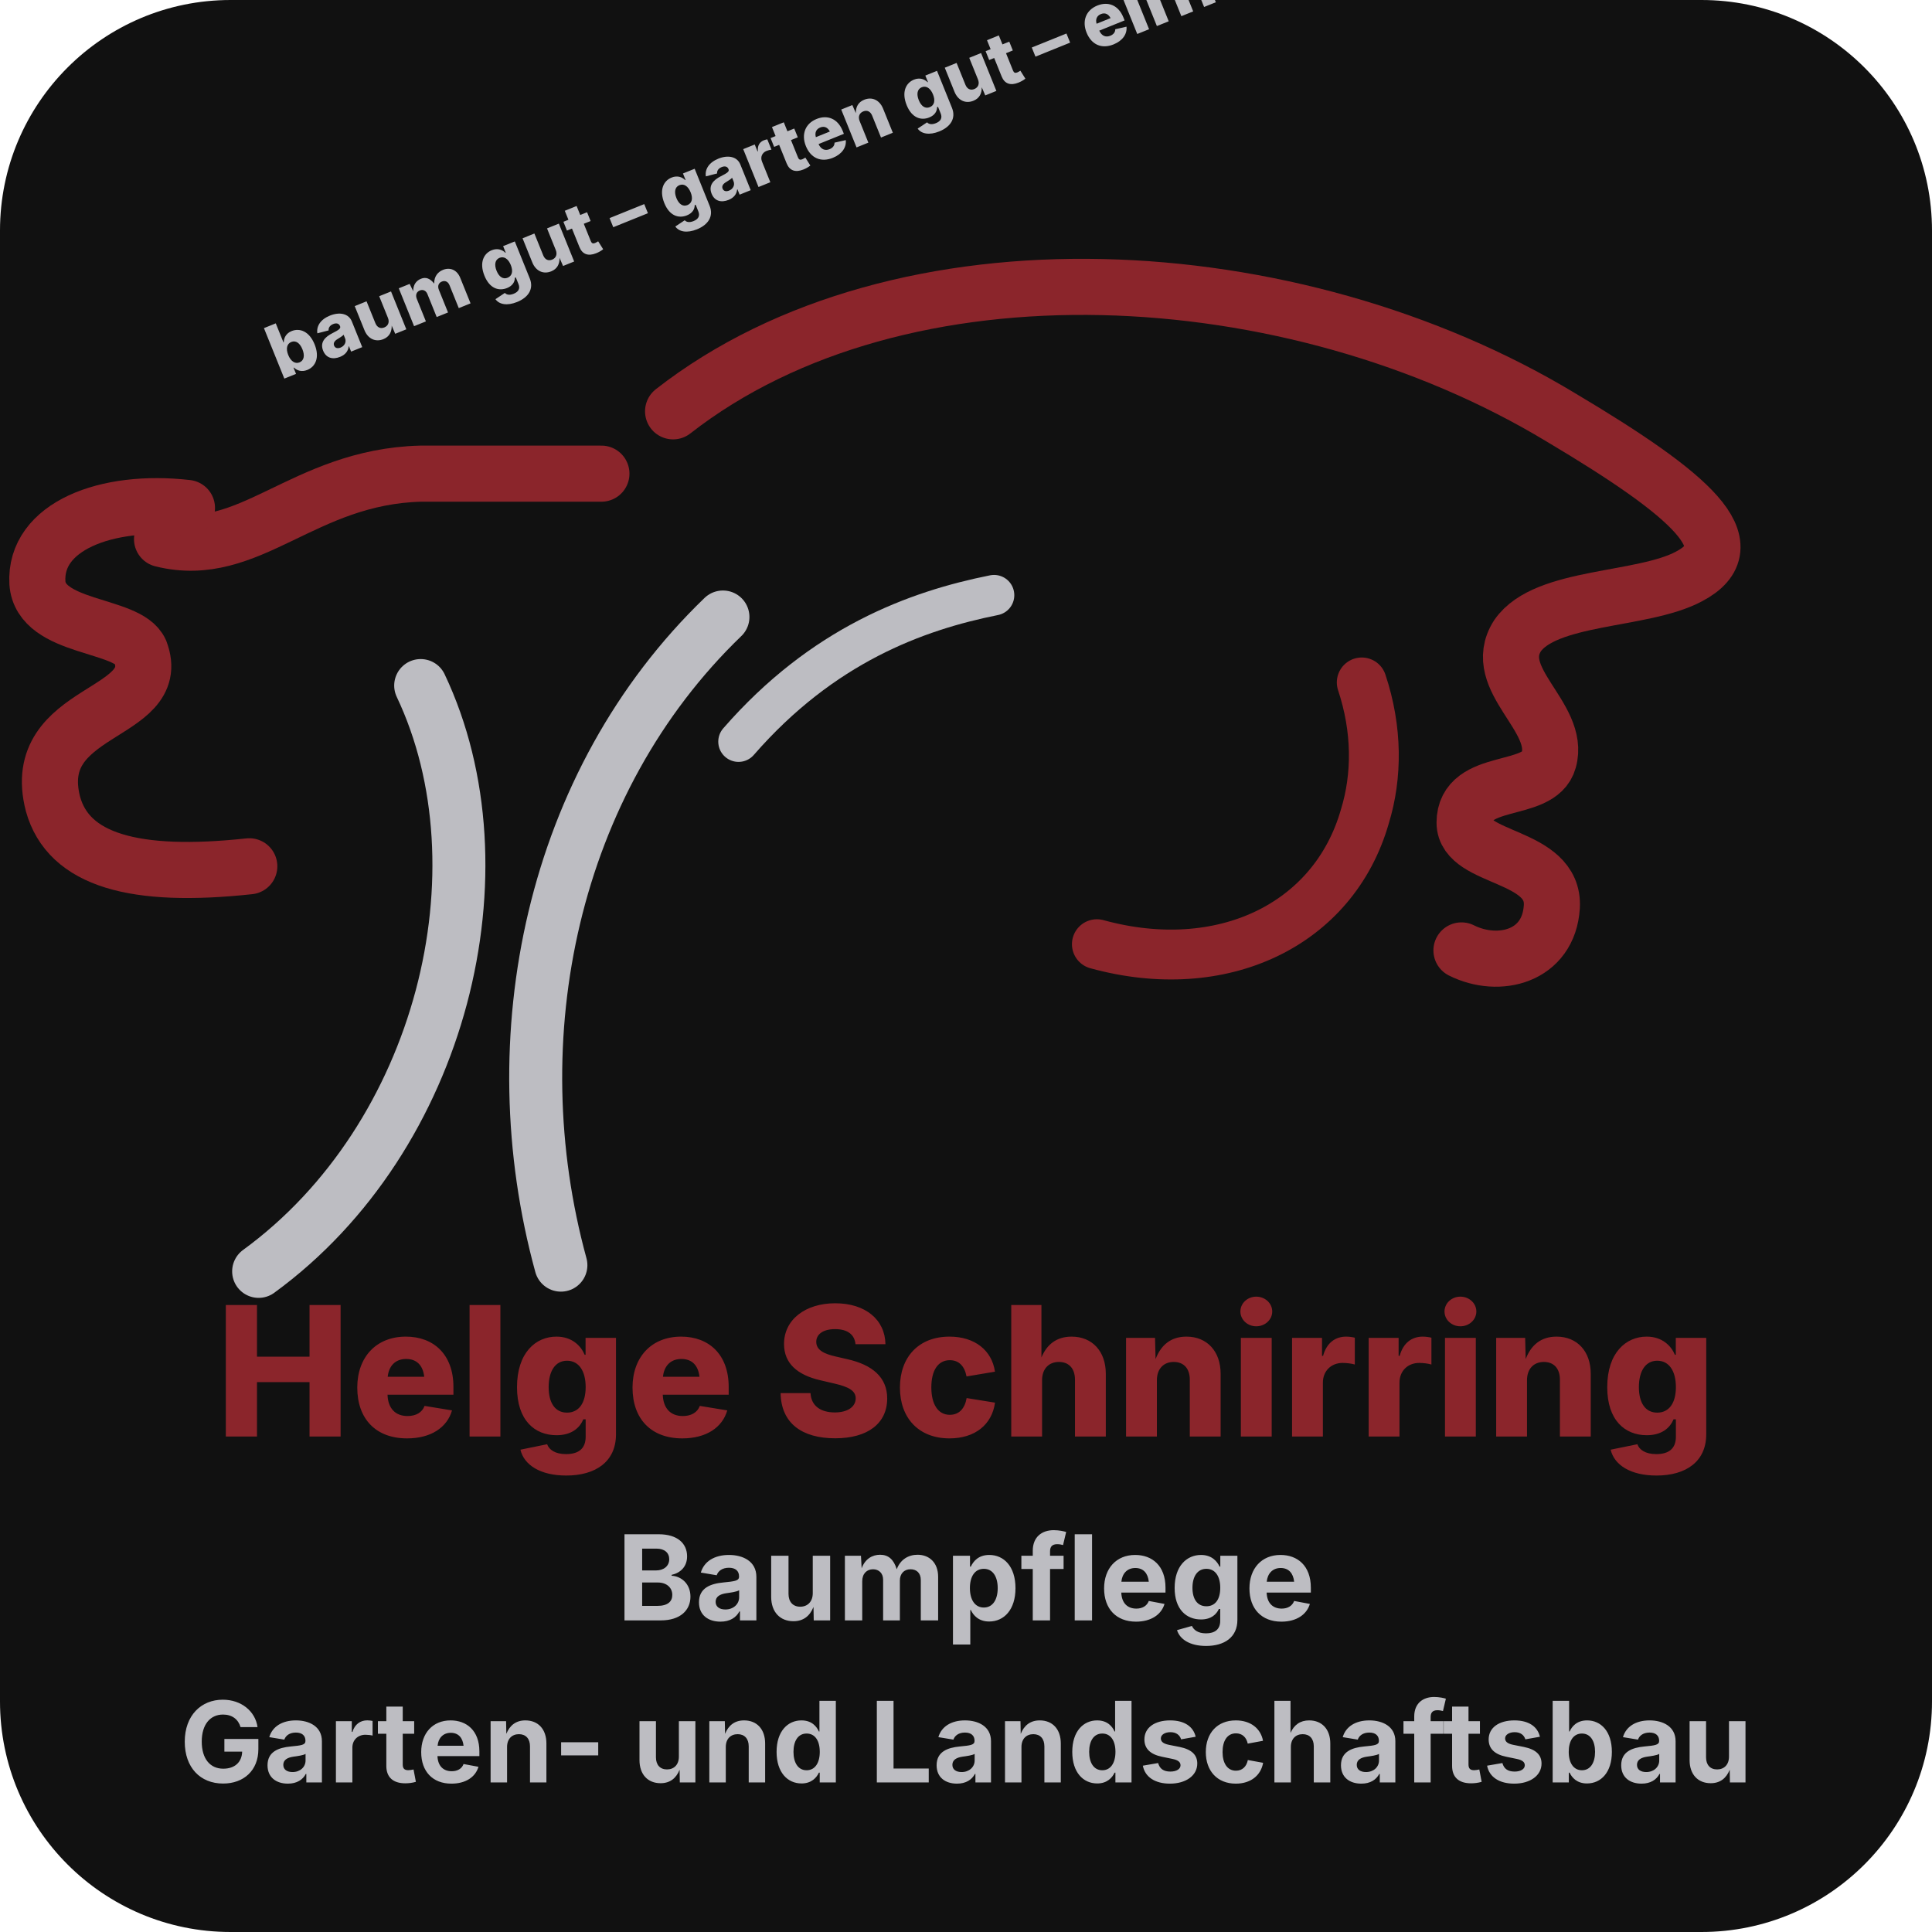
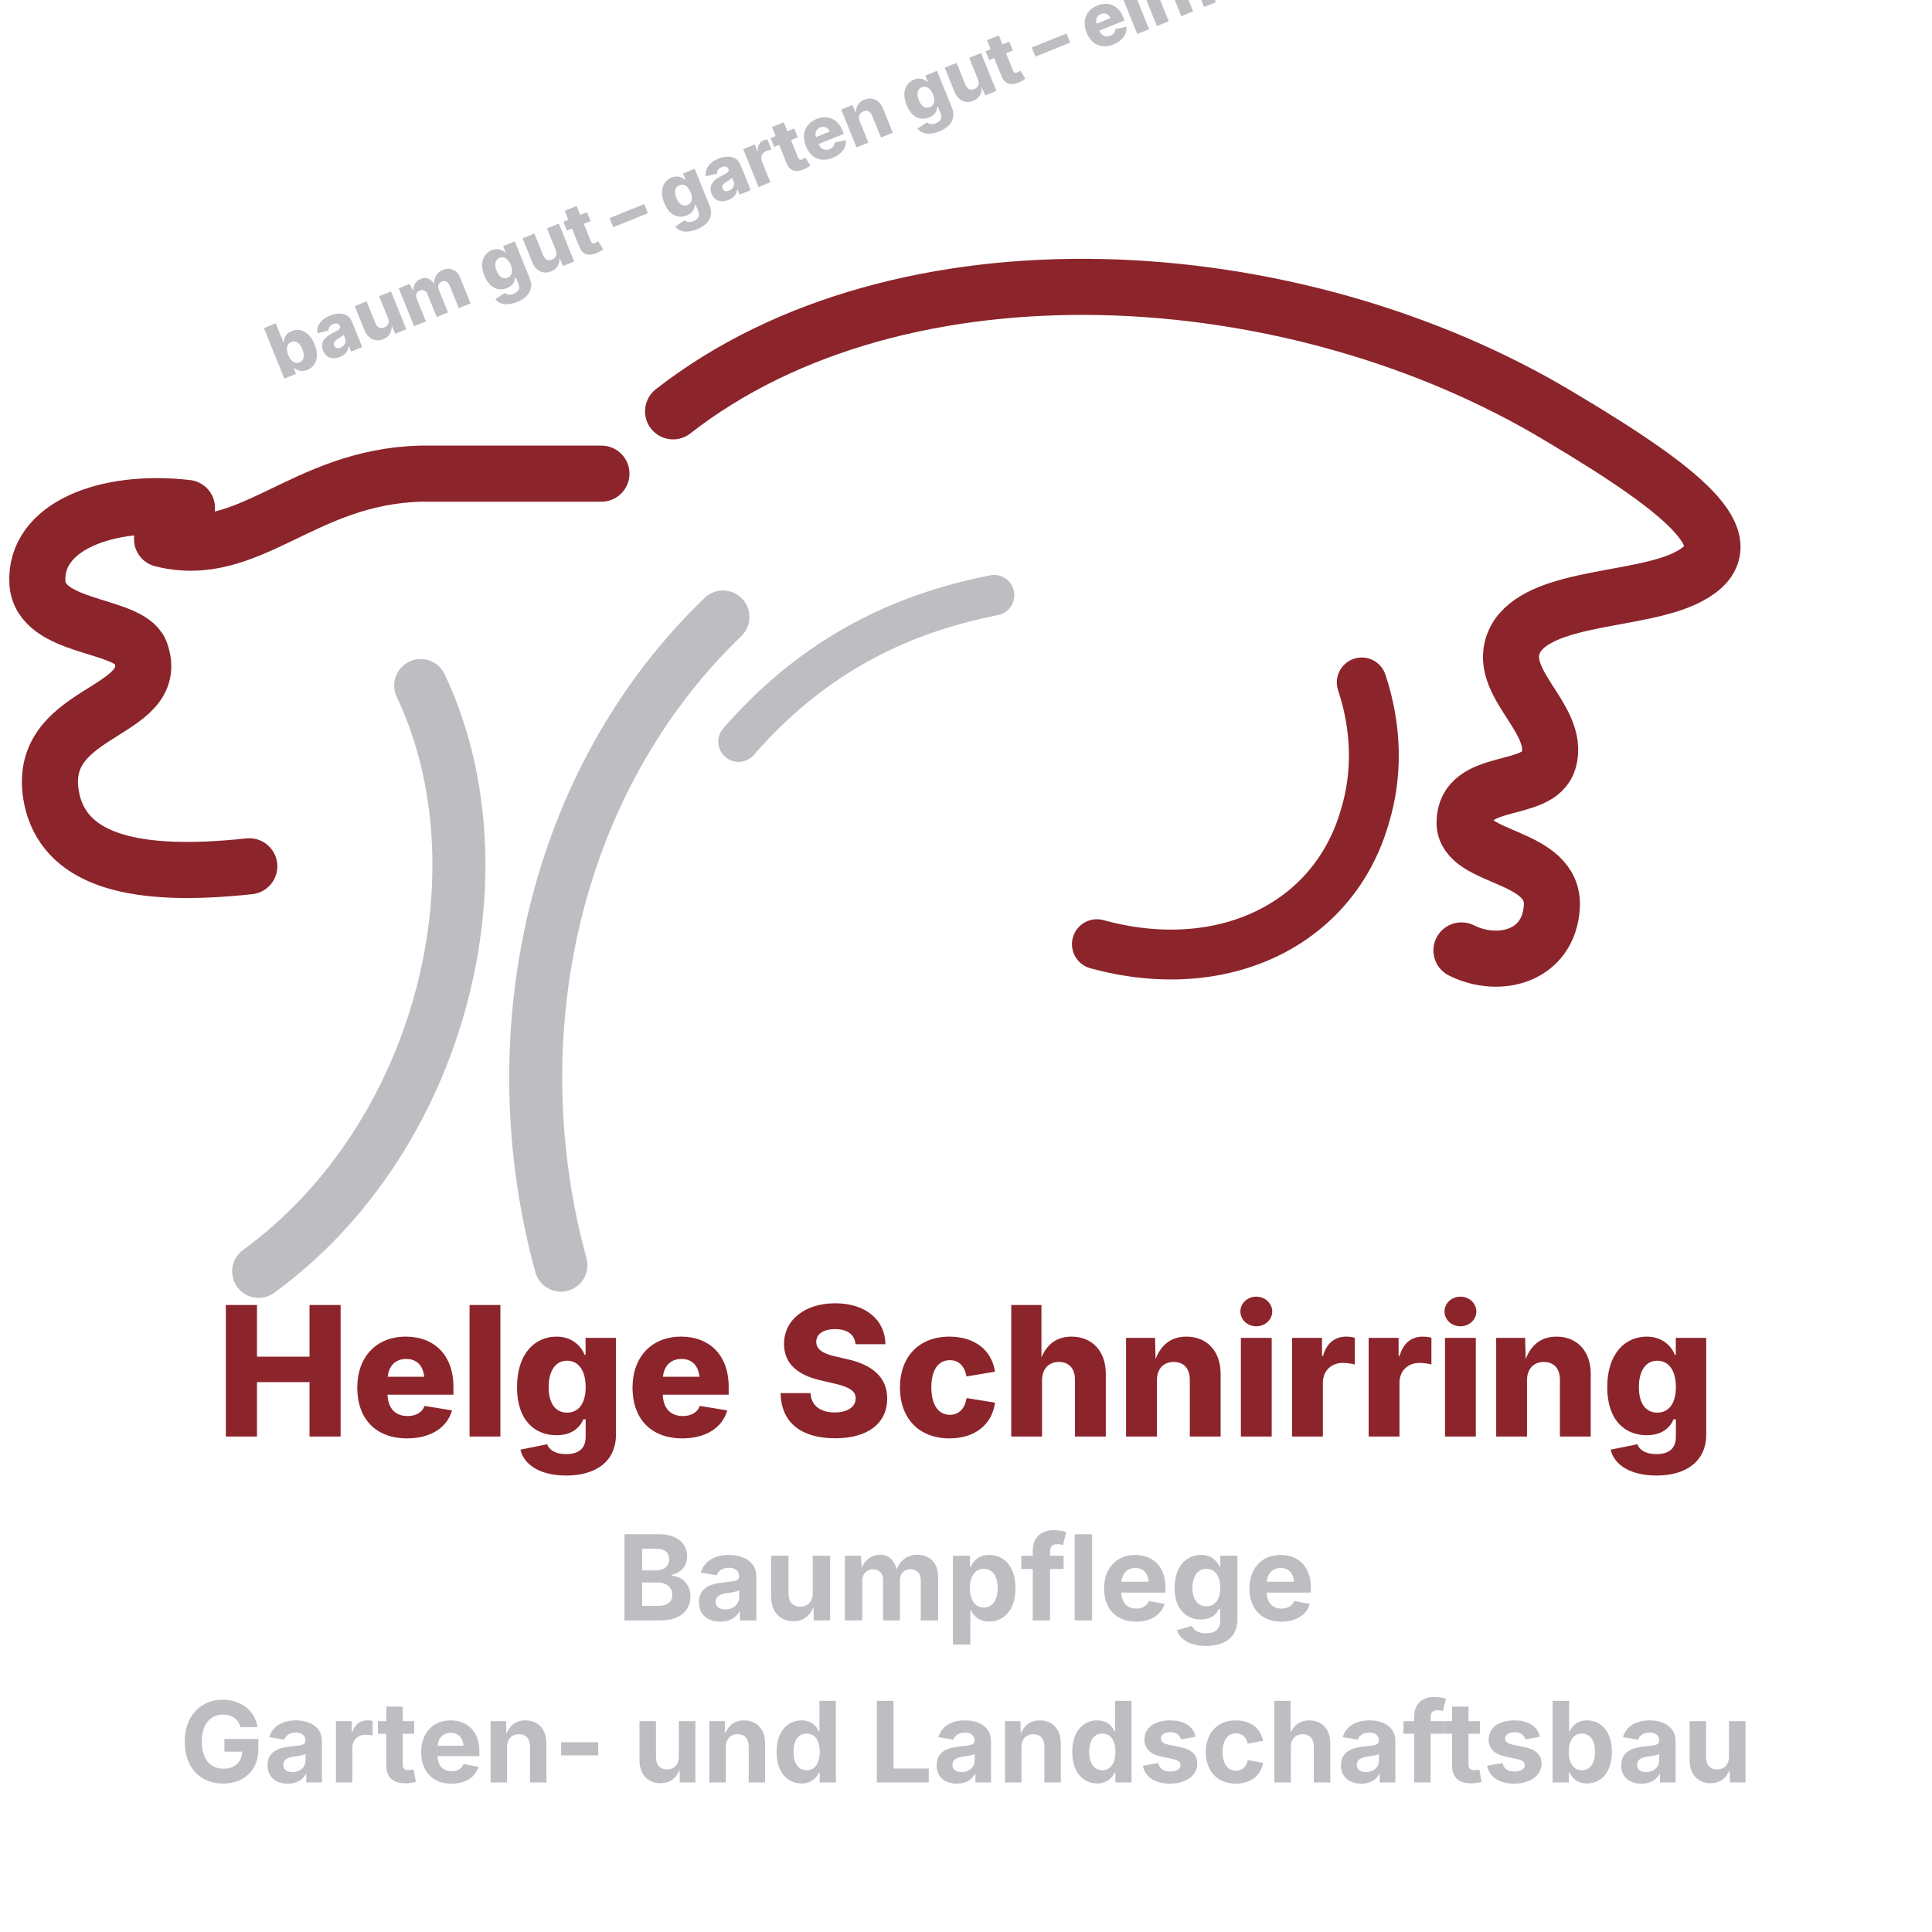
<svg xmlns="http://www.w3.org/2000/svg" width="620" height="620" viewBox="0 0 620 620" fill="none" role="img" aria-labelledby="title desc">
-   <rect width="620" height="620" rx="74" fill="#111111" />
  <path d="M52 173c28 7 45-20 83-21h58" stroke="#8B252B" stroke-width="18" stroke-linecap="round" />
  <path d="M216 132c73-57 199-50 285 2 42 25 60 41 41 51-15 8-46 6-55 19-9 14 14 26 10 40-3 11-27 5-27 20 0 12 29 10 28 27-1 16-17 20-29 14" stroke="#8B252B" stroke-width="18" stroke-linecap="round" stroke-linejoin="round" />
  <path d="M80 278c-37 4-58-2-63-20-8-31 36-28 28-49-4-9-32-7-33-22-1-18 22-27 48-24" stroke="#8B252B" stroke-width="18" stroke-linecap="round" stroke-linejoin="round" />
  <path d="M135 220c28 59 7 145-52 188" stroke="#BDBDC2" stroke-width="17" stroke-linecap="round" />
  <path d="M180 406c-20-73-3-155 52-208" stroke="#BDBDC2" stroke-width="17" stroke-linecap="round" />
  <path d="M237 238c27-31 57-42 82-47" stroke="#BDBDC2" stroke-width="13" stroke-linecap="round" />
  <path d="M352 303c40 11 76-6 86-41 4-13 4-28-1-43" stroke="#8B252B" stroke-width="16" stroke-linecap="round" />
  <text x="310" y="461" text-anchor="middle" font-family="Inter, Arial, sans-serif" font-size="58" font-weight="800" fill="#8B252B">Helge Schnirring</text>
  <text x="310" y="520" text-anchor="middle" font-family="Inter, Arial, sans-serif" font-size="38" font-weight="700" fill="#BDBDC2">Baumpflege</text>
  <text x="310" y="572" text-anchor="middle" font-family="Inter, Arial, sans-serif" font-size="36" font-weight="700" fill="#BDBDC2">Garten- und Landschaftsbau</text>
  <text x="90" y="122" transform="rotate(-22 90 122)" font-family="Inter, Arial, sans-serif" font-size="24" font-weight="800" fill="#BDBDC2">baum gut – garten gut – einfach gute gärten</text>
</svg>
